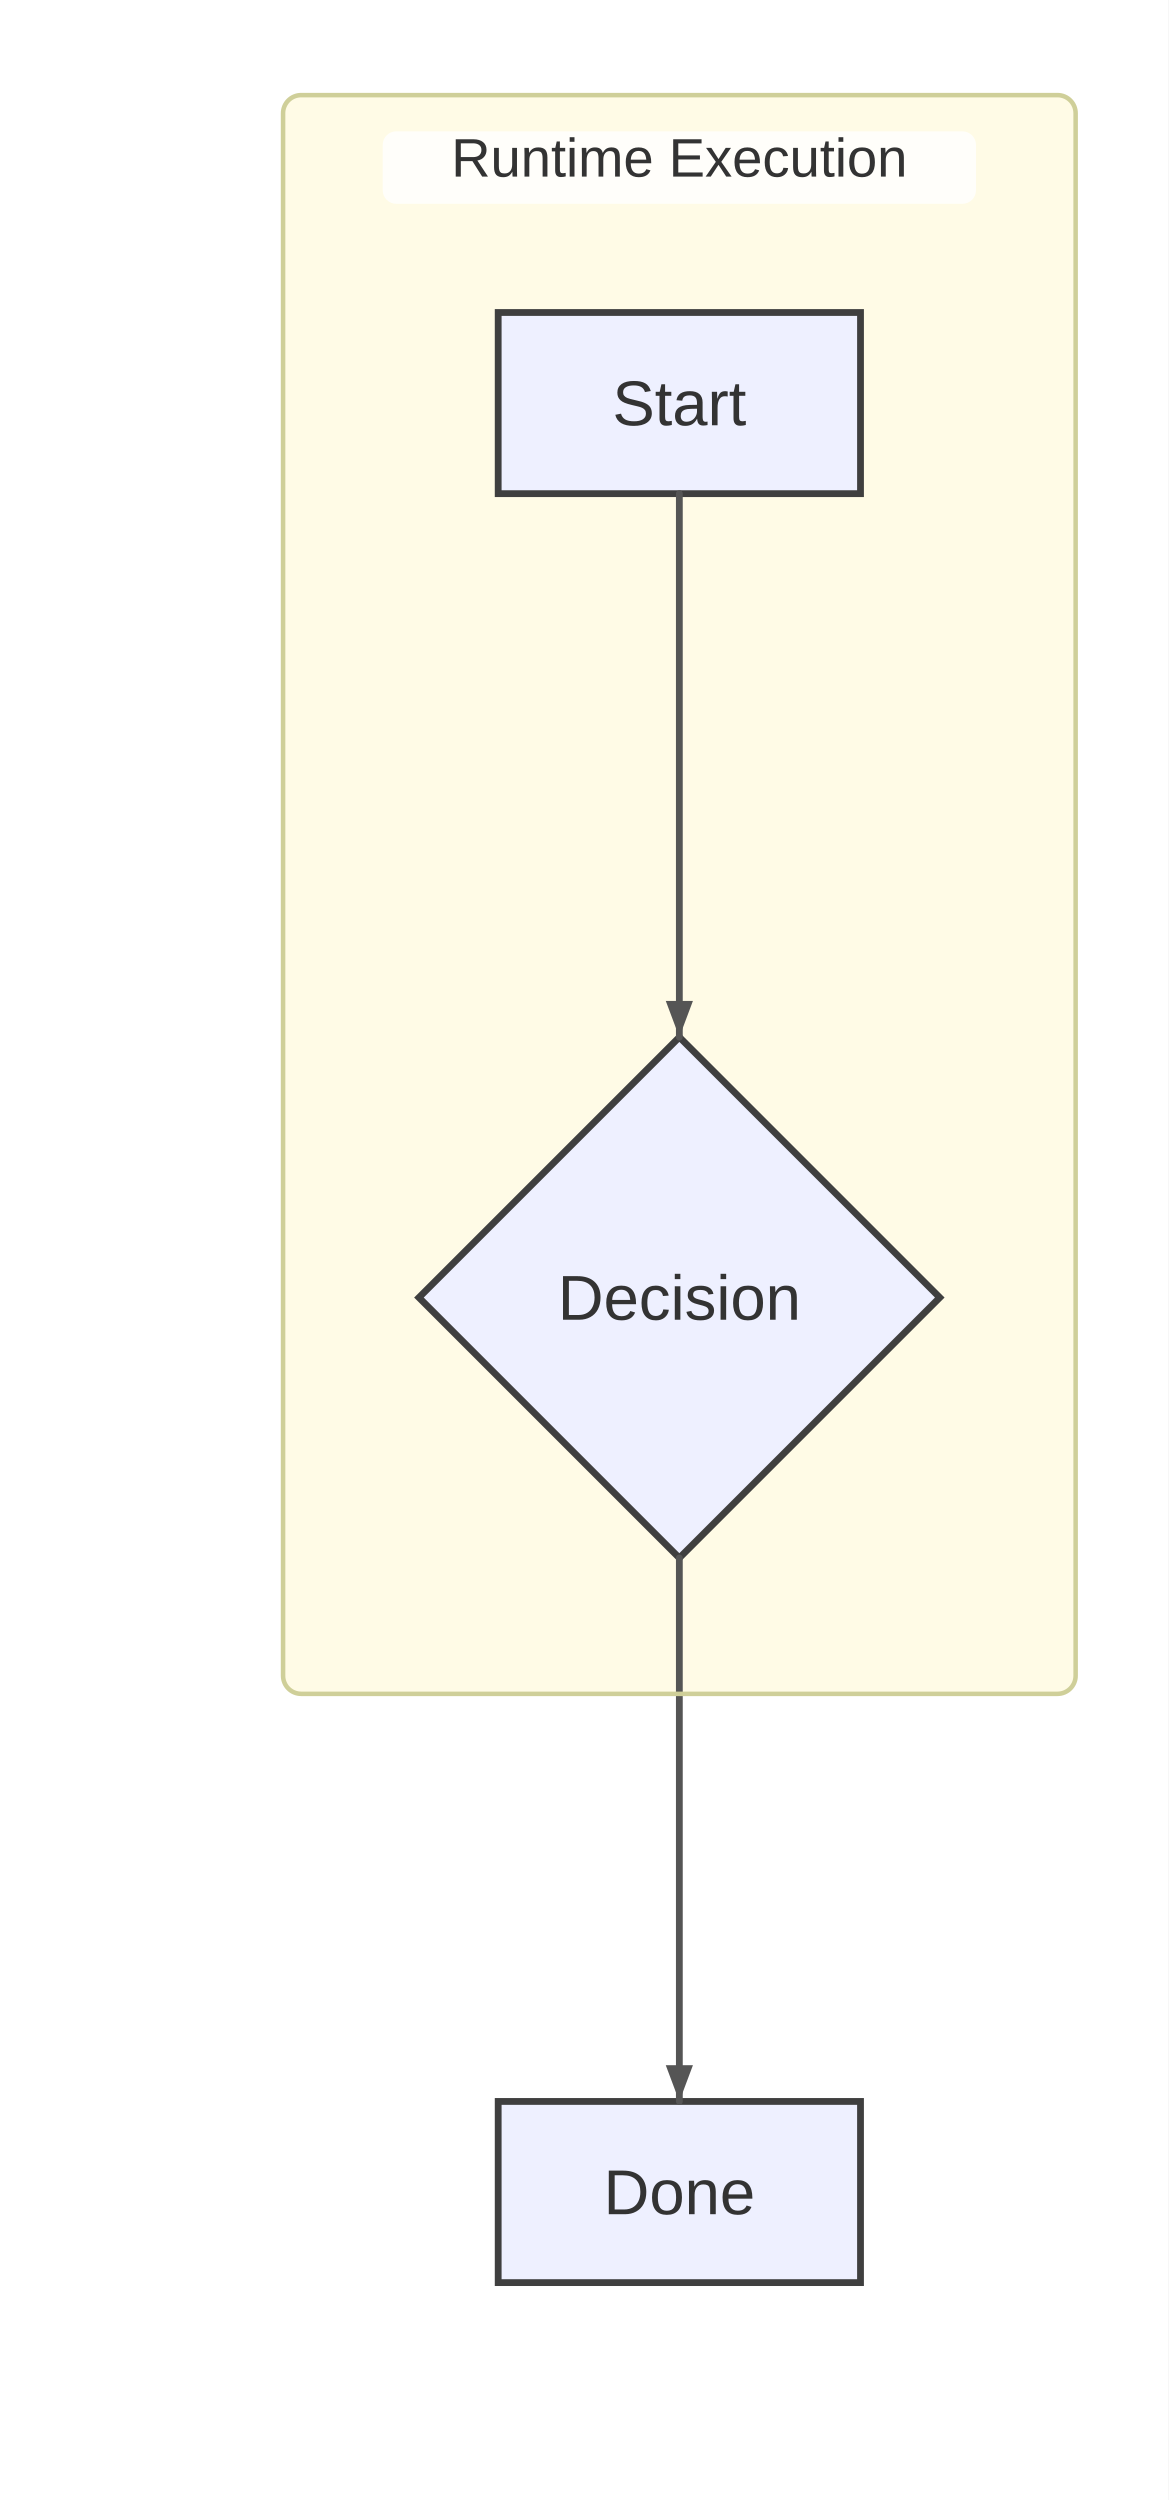
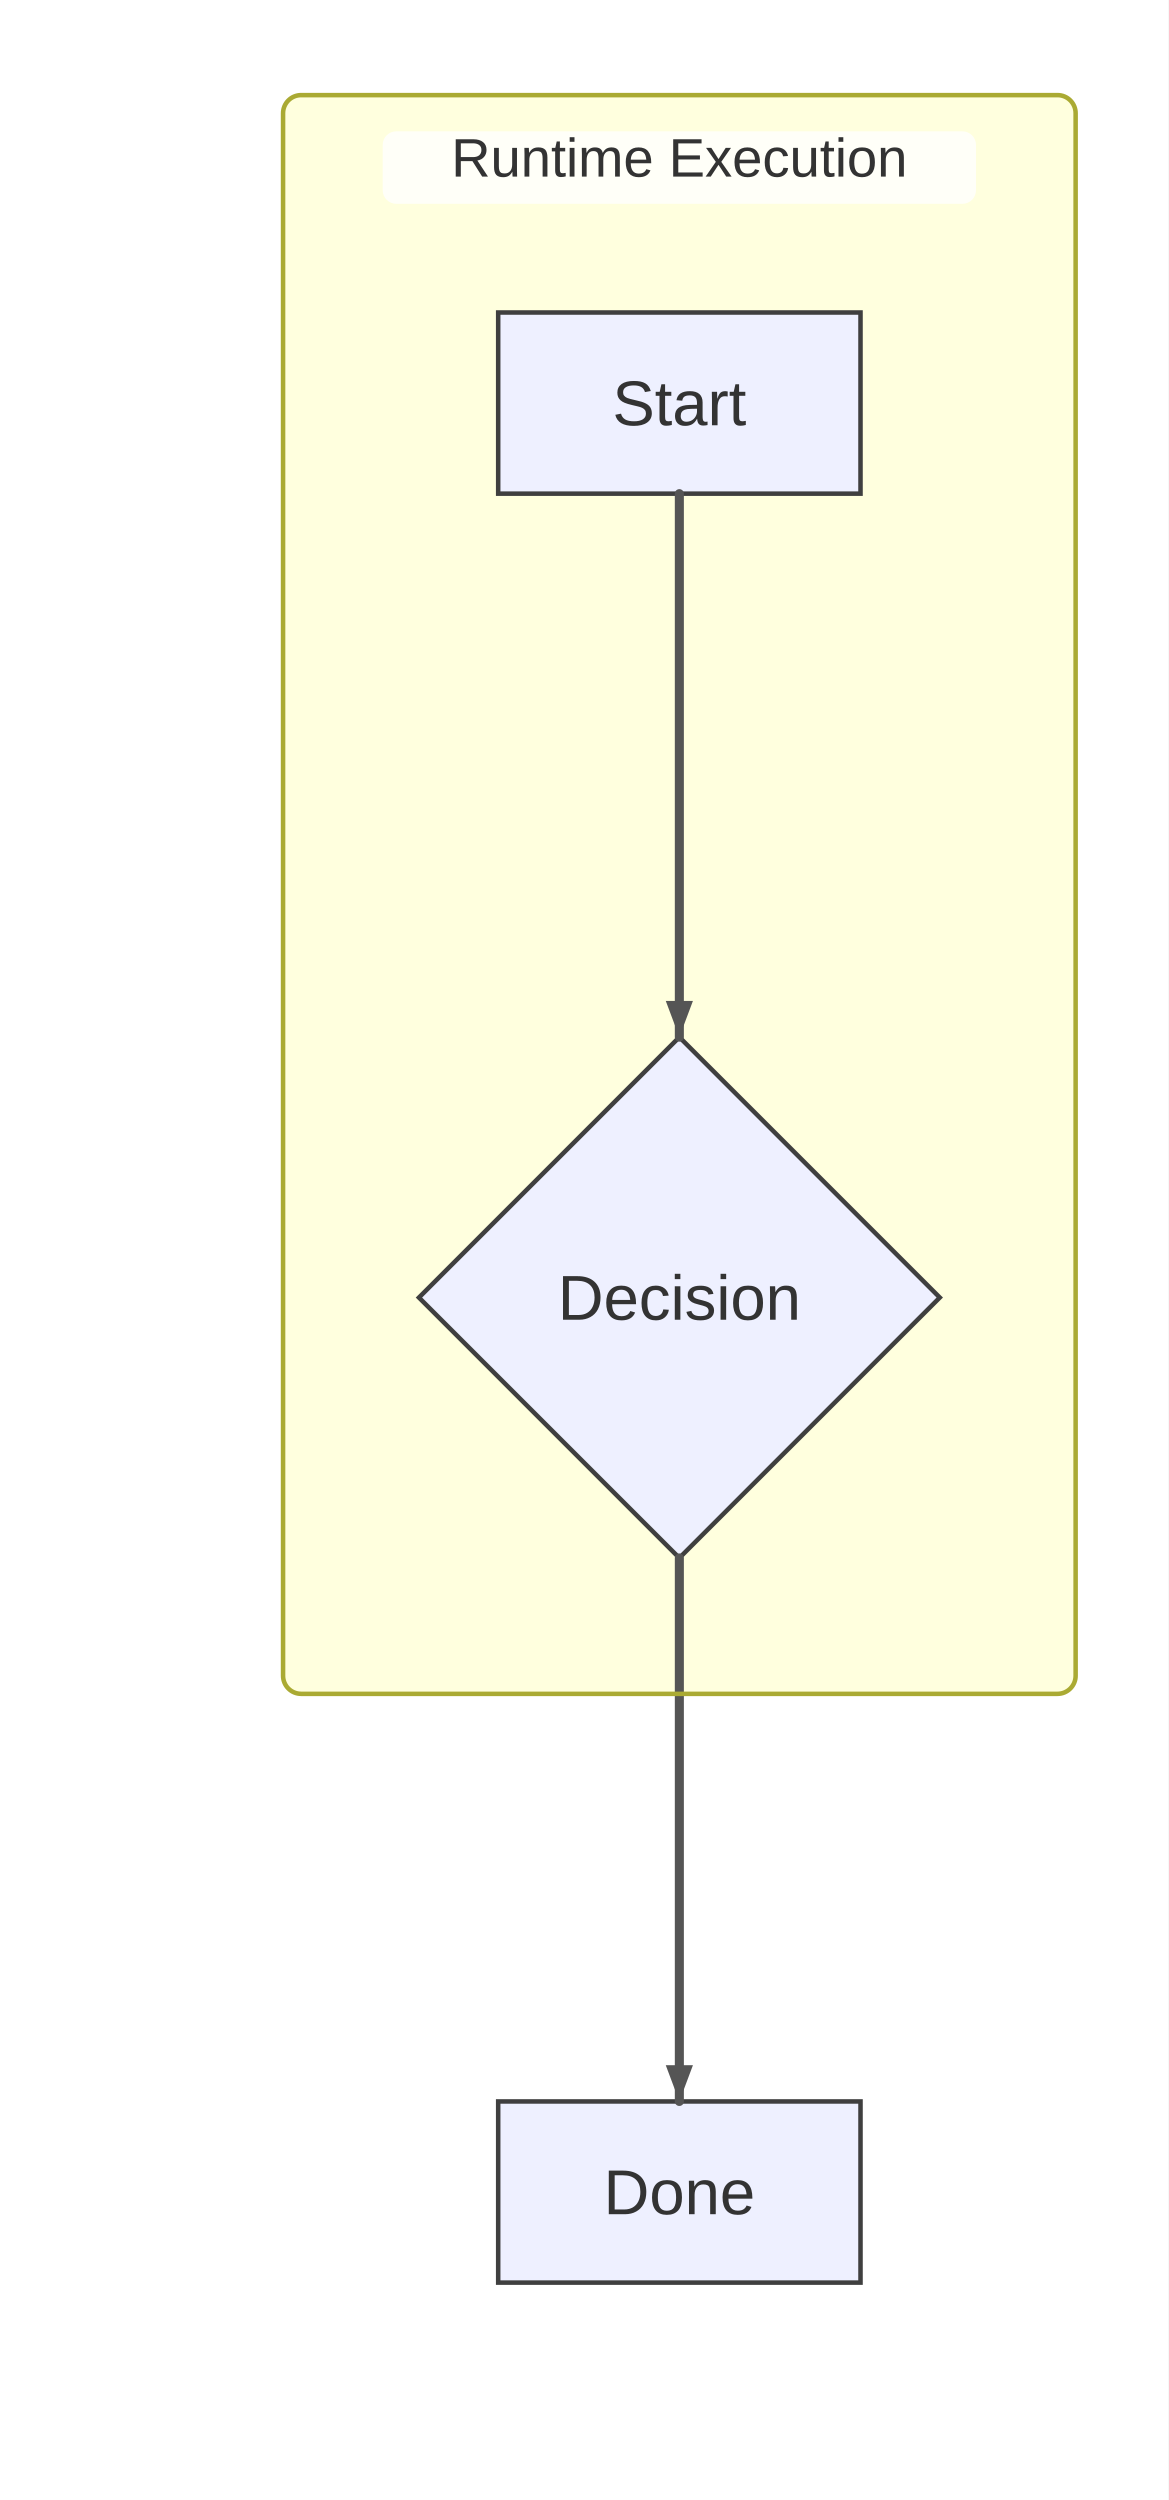
<svg xmlns="http://www.w3.org/2000/svg" width="258" height="552" viewBox="0 0 258 552">
  <rect x="0" y="0" width="258" height="552" fill="#ffffff" />
+   <style>
+       .node-shape { fill: #eef0ff; stroke: #3f3f3f; stroke-width: 1px; }
+       .node-label { fill: #333; font-family: Arial, sans-serif; font-size: 14px; }
+       .edge-path { stroke: #555555; stroke-width: 2px; fill: none; }
+       .edge-label-bg { fill: rgba(232,232,232, 0.8); opacity: 0.5; }
+       .edge-label-text { fill: #333; font-family: Arial, sans-serif; font-size: 12px; }
+       /* Subgraph (cluster) styling */
+       .cluster-bg { fill: #ffffde; }
+       .cluster-border { fill: none; stroke: #aaaa33; stroke-width: 1px; }
+       .cluster-title-bg { fill: rgba(255,255,255,0.8); }
+       .cluster-label-text { fill: #333; font-family: Arial, sans-serif; font-size: 12px; }
+     </style>
  <defs>
    <marker id="arrow" viewBox="0 0 11 11" markerWidth="11" markerHeight="11" refX="11" refY="6" orient="auto" markerUnits="userSpaceOnUse">
      <path d="M0,0 L0,11 L11,6 z" fill="#555555" />
    </marker>
    <marker id="circle-marker" viewBox="0 0 9 9" markerWidth="9" markerHeight="9" refX="4.5" refY="4.5" orient="auto" markerUnits="userSpaceOnUse">
      <circle cx="4.5" cy="4.5" r="4.5" fill="#555555" />
    </marker>
    <marker id="cross-marker" viewBox="0 0 12 12" markerWidth="12" markerHeight="12" refX="6" refY="6" orient="auto" markerUnits="userSpaceOnUse">
      <path d="M1.5,1.5 L10.5,10.5 M10.5,1.5 L1.5,10.5" stroke="#555555" stroke-width="2.25" />
    </marker>
  </defs>
  <g class="subgraph-bg">
-     <rect x="62.5" y="21" width="175" height="353" rx="4" ry="4" fill="#fffbe6" stroke="none" />
+     <rect class="cluster-bg" x="62.5" y="21" width="175" height="353" rx="4" ry="4" />
  </g>
  <g id="A">
-     <rect x="110" y="69" width="80" height="40" rx="0" ry="0" stroke="#3f3f3f" stroke-width="1.5" fill="#eef0ff" />
-     <text x="150" y="93.9" text-anchor="middle" font-family="Arial, sans-serif" font-size="14" fill="#333">Start</text>
+     <rect class="node-shape" x="110" y="69" width="80" height="40" rx="0" ry="0" />
+     <text class="node-label" x="150" y="93.9" text-anchor="middle">Start</text>
  </g>
  <g id="B">
-     <polygon points="150,229 207.5,286.5 150,344 92.5,286.5" stroke="#3f3f3f" stroke-width="1.5" fill="#eef0ff" />
-     <text x="150" y="291.4" text-anchor="middle" font-family="Arial, sans-serif" font-size="14" fill="#333">Decision</text>
+     <polygon class="node-shape" points="150,229 207.5,286.5 150,344 92.5,286.5" />
+     <text class="node-label" x="150" y="291.4" text-anchor="middle">Decision</text>
  </g>
  <g id="C">
-     <rect x="110" y="464" width="80" height="40" rx="0" ry="0" stroke="#3f3f3f" stroke-width="1.5" fill="#eef0ff" />
-     <text x="150" y="488.9" text-anchor="middle" font-family="Arial, sans-serif" font-size="14" fill="#333">Done</text>
+     <rect class="node-shape" x="110" y="464" width="80" height="40" rx="0" ry="0" />
+     <text class="node-label" x="150" y="488.9" text-anchor="middle">Done</text>
  </g>
-   <path d="M150,109 L150,119 C150,131 150,213 150,219 L150,229" stroke="#555555" stroke-width="1.5" fill="none" stroke-linecap="round" stroke-linejoin="round" />
-   <path d="M150,344 L150,354 C150,366 150,448 150,454 L150,464" stroke="#555555" stroke-width="1.5" fill="none" stroke-linecap="round" stroke-linejoin="round" />
+   <path class="edge-path" d="M150,109 L150,119 C150,131 150,213 150,219 L150,229" stroke-linecap="round" stroke-linejoin="round" />
+   <path class="edge-path" d="M150,344 L150,354 C150,366 150,448 150,454 L150,464" stroke-linecap="round" stroke-linejoin="round" />
  <g class="subgraph-borders">
-     <rect x="62.5" y="21" width="175" height="353" rx="4" ry="4" fill="none" stroke="#cfcf99" stroke-width="1" />
+     <rect class="cluster-border" x="62.5" y="21" width="175" height="353" rx="4" ry="4" />
  </g>
  <g class="subgraph-title-bg">
-     <rect x="84.5" y="29" width="131" height="16" rx="3" ry="3" fill="rgba(255,255,255,0.8)" stroke="none" />
+     <rect class="cluster-title-bg" x="84.5" y="29" width="131" height="16" rx="3" ry="3" />
  </g>
  <g class="subgraph-titles">
-     <text x="150" y="39" text-anchor="middle" font-family="Arial, sans-serif" font-size="12" fill="#333">Runtime Execution</text>
+     <text class="cluster-label-text" x="150" y="39" text-anchor="middle">Runtime Execution</text>
  </g>
  <path d="M150,229 L147,221 L153,221 Z" fill="#555555" />
  <path d="M150,464 L147,456 L153,456 Z" fill="#555555" />
</svg>
